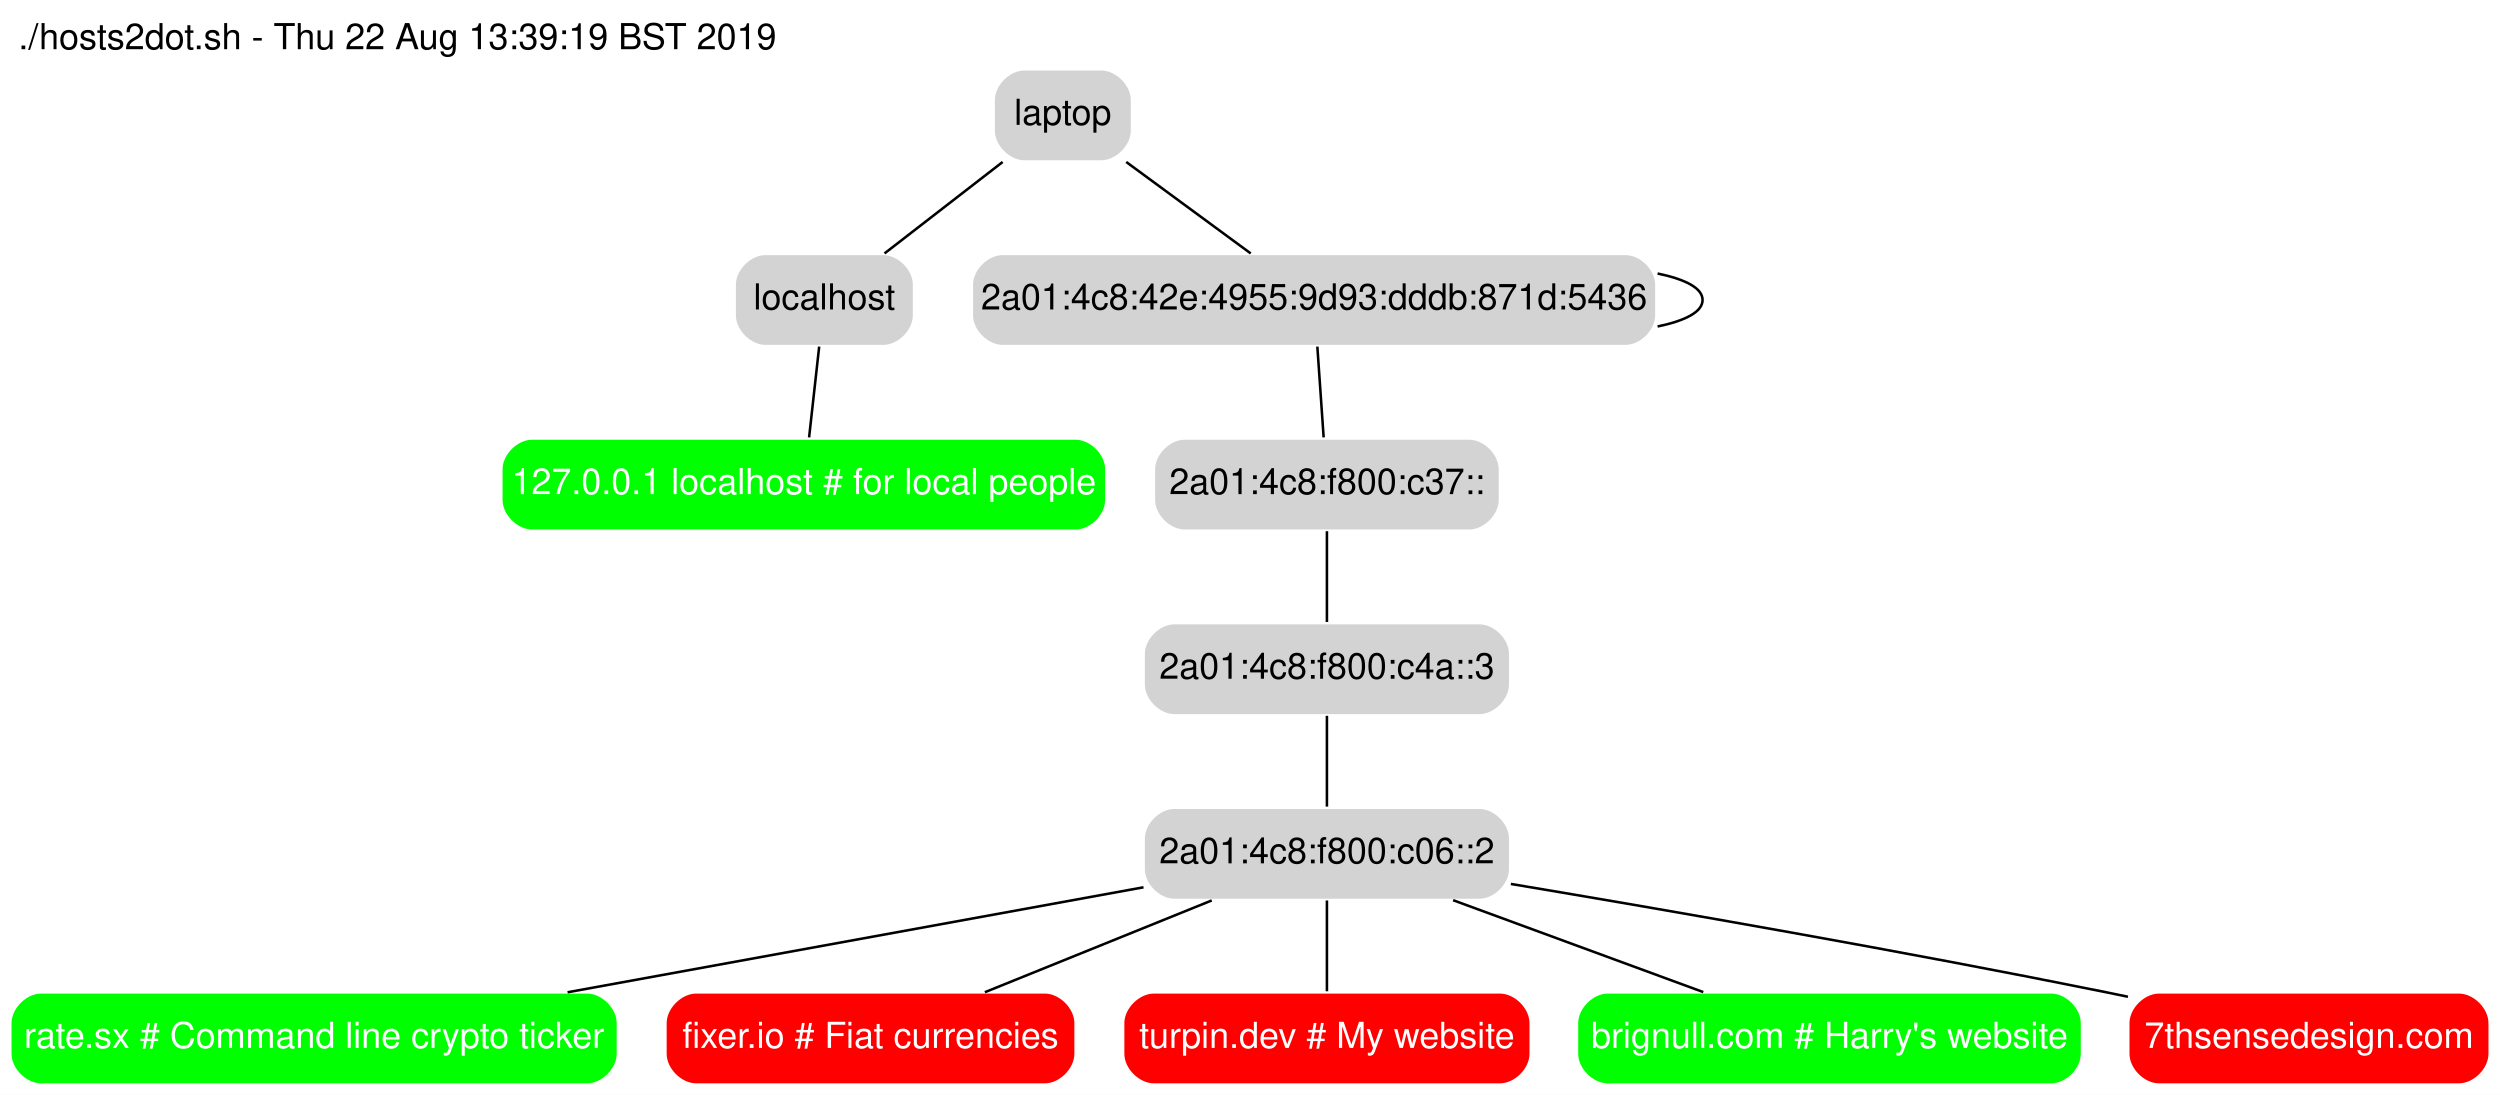
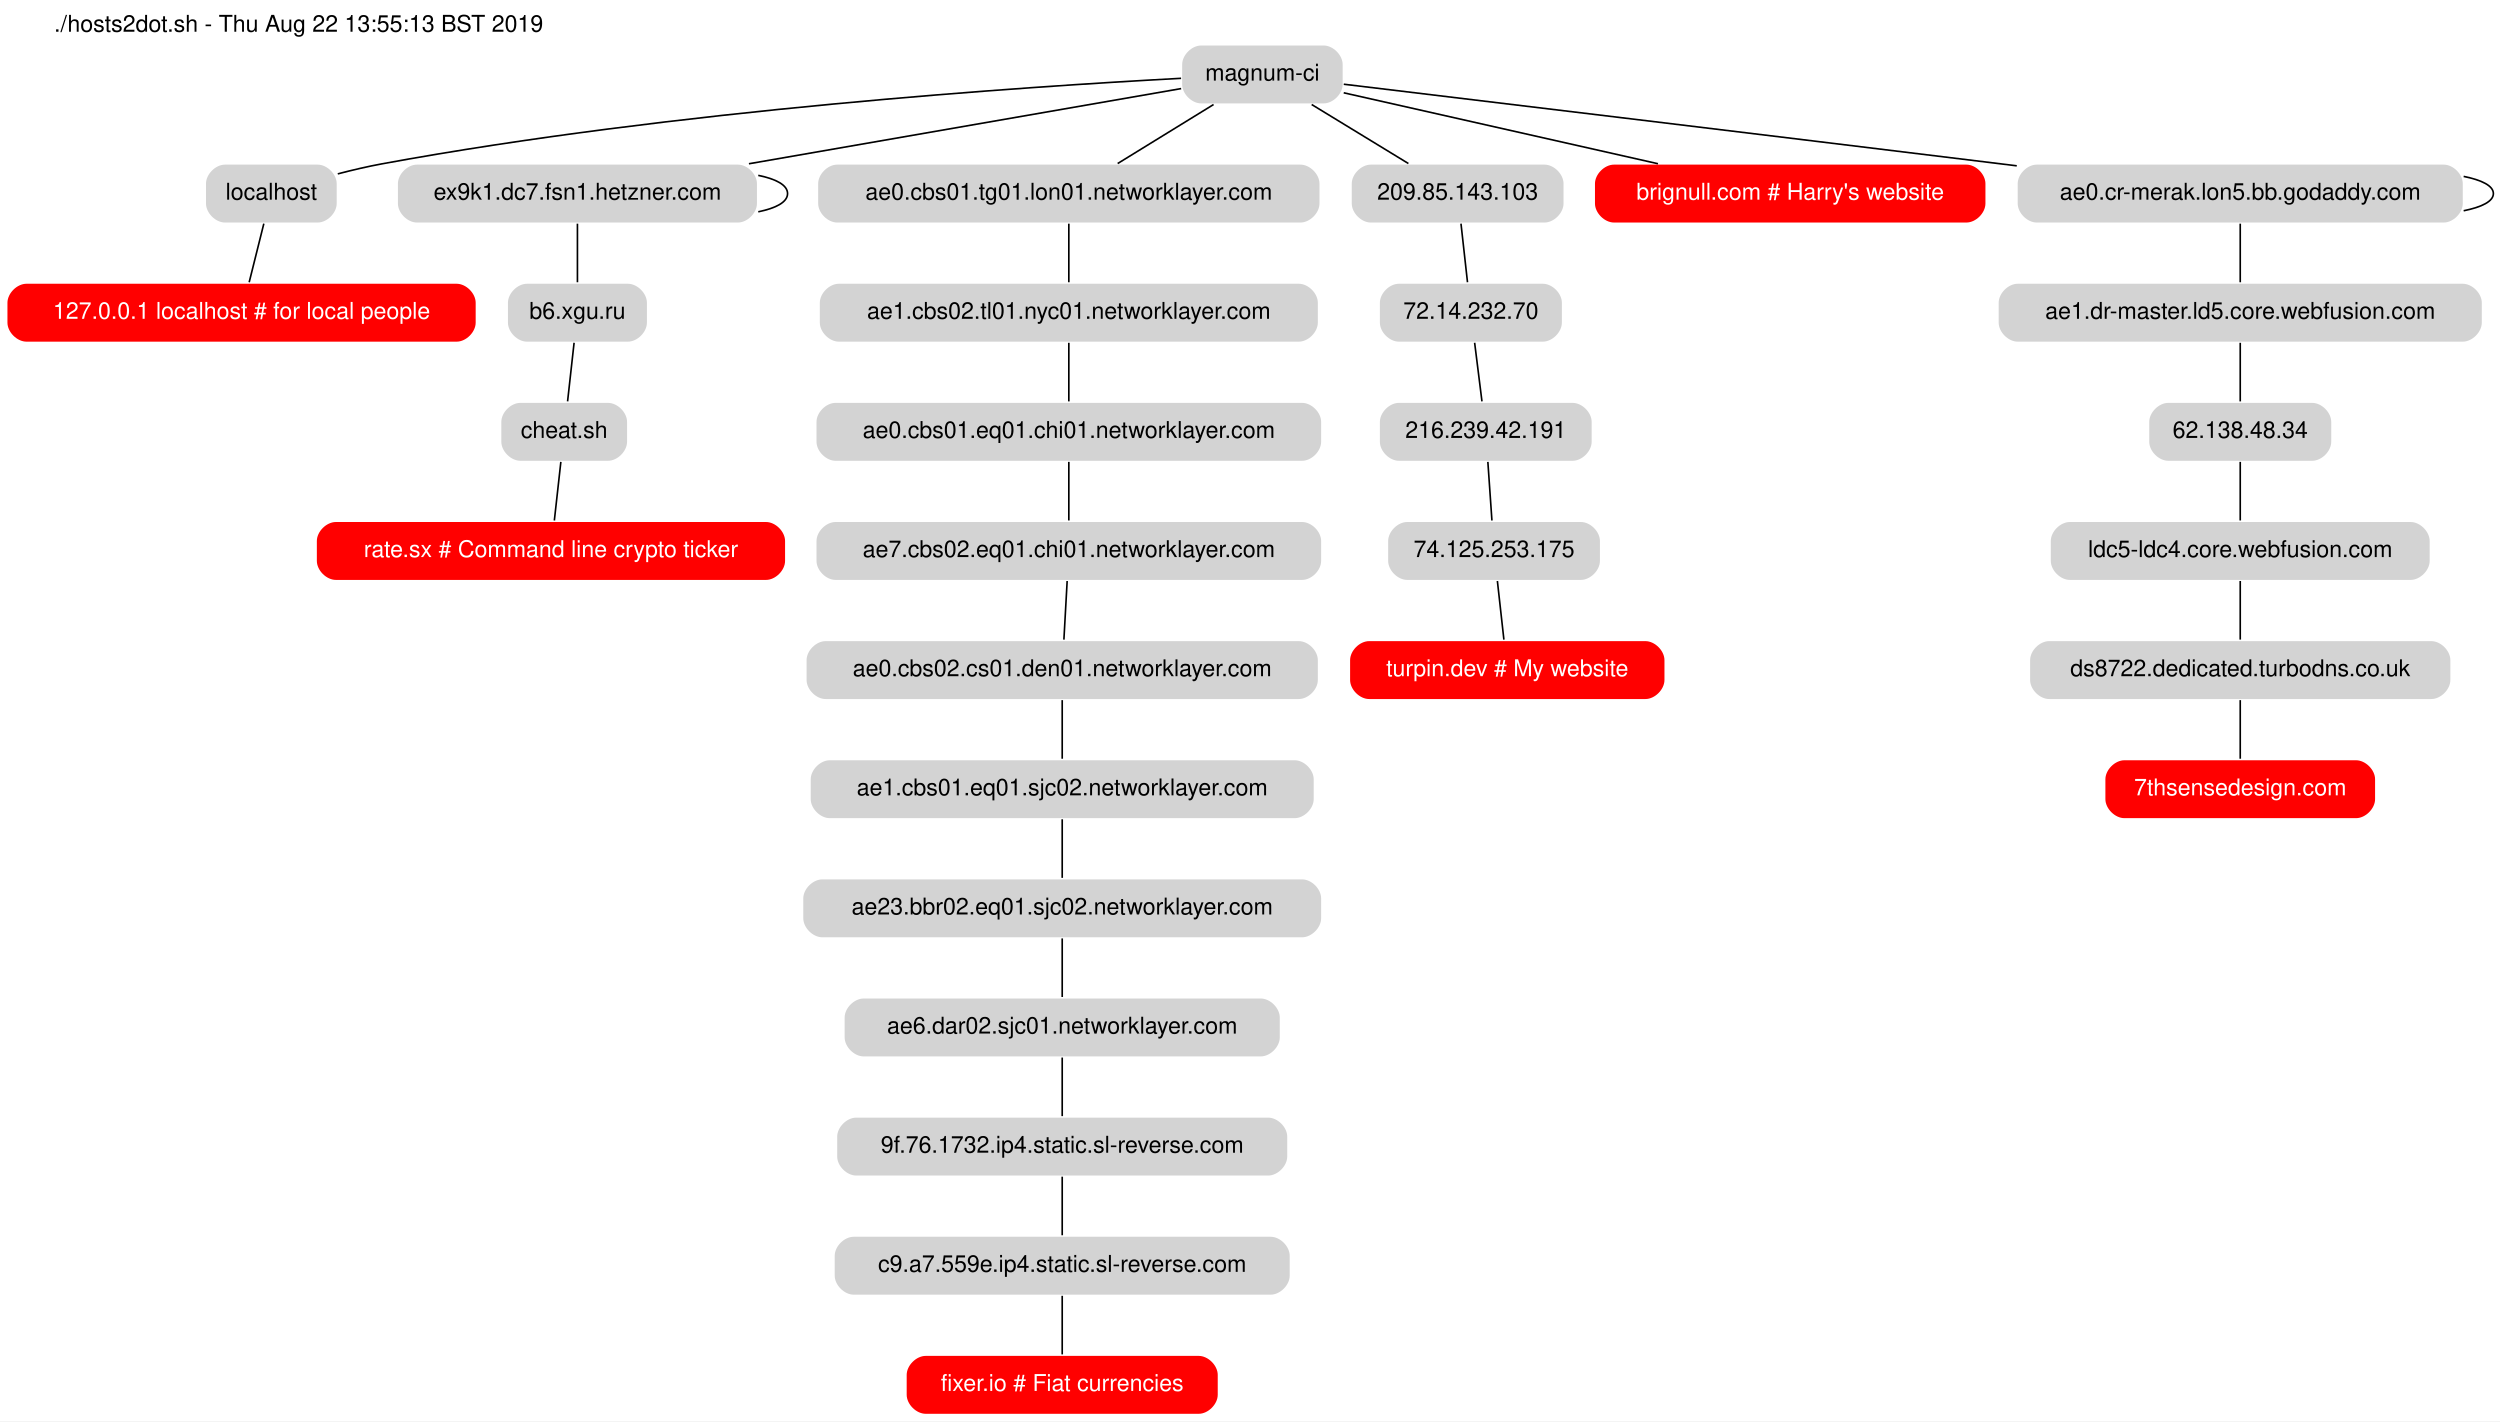
- <svg xmlns="http://www.w3.org/2000/svg" width="975pt" height="427pt" viewBox="0.00 0.00 975.00 427.00">
-   <g id="graph0" class="graph" transform="scale(1 1) rotate(0) translate(4 423)">
-     <polygon fill="#ffffff" stroke="transparent" points="-4,4 -4,-423 971,-423 971,4 -4,4" />
-     <text text-anchor="middle" x="151" y="-403.8" font-family="Helvetica,sans-Serif" font-size="14.00" fill="#000000">./hosts2dot.sh - Thu 22 Aug 13:39:19 BST 2019</text>
+ <svg xmlns="http://www.w3.org/2000/svg" width="1511pt" height="859pt" viewBox="0.00 0.00 1511.00 859.00">
+   <g id="graph0" class="graph" transform="scale(1 1) rotate(0) translate(4 855)">
+     <polygon fill="#ffffff" stroke="transparent" points="-4,4 -4,-855 1507,-855 1507,4 -4,4" />
+     <text text-anchor="middle" x="176.5" y="-835.8" font-family="Helvetica,sans-Serif" font-size="14.00" fill="#000000">./hosts2dot.sh - Thu Aug 22 13:55:13 BST 2019</text>
    <g id="node1" class="node">
-       <path fill="#d3d3d3" stroke="#ffffff" d="M425.5,-396C425.5,-396 395.5,-396 395.5,-396 389.5,-396 383.5,-390 383.5,-384 383.5,-384 383.5,-372 383.5,-372 383.5,-366 389.5,-360 395.5,-360 395.5,-360 425.5,-360 425.5,-360 431.5,-360 437.5,-366 437.5,-372 437.5,-372 437.5,-384 437.5,-384 437.5,-390 431.5,-396 425.5,-396" />
-       <text text-anchor="middle" x="410.5" y="-374.3" font-family="Helvetica,sans-Serif" font-size="14.00" fill="#000000">laptop</text>
+       <path fill="#d3d3d3" stroke="#ffffff" d="M796,-828C796,-828 722,-828 722,-828 716,-828 710,-822 710,-816 710,-816 710,-804 710,-804 710,-798 716,-792 722,-792 722,-792 796,-792 796,-792 802,-792 808,-798 808,-804 808,-804 808,-816 808,-816 808,-822 802,-828 796,-828" />
+       <text text-anchor="middle" x="759" y="-806.3" font-family="Helvetica,sans-Serif" font-size="14.00" fill="#000000">magnum-ci</text>
    </g>
    <g id="node3" class="node">
-       <path fill="#d3d3d3" stroke="#ffffff" d="M340.5,-324C340.5,-324 294.5,-324 294.5,-324 288.5,-324 282.5,-318 282.5,-312 282.5,-312 282.5,-300 282.5,-300 282.5,-294 288.5,-288 294.5,-288 294.5,-288 340.5,-288 340.5,-288 346.5,-288 352.5,-294 352.5,-300 352.5,-300 352.5,-312 352.5,-312 352.5,-318 346.5,-324 340.5,-324" />
-       <text text-anchor="middle" x="317.5" y="-302.3" font-family="Helvetica,sans-Serif" font-size="14.00" fill="#000000">localhost</text>
+       <path fill="#d3d3d3" stroke="#ffffff" d="M188,-756C188,-756 132,-756 132,-756 126,-756 120,-750 120,-744 120,-744 120,-732 120,-732 120,-726 126,-720 132,-720 132,-720 188,-720 188,-720 194,-720 200,-726 200,-732 200,-732 200,-744 200,-744 200,-750 194,-756 188,-756" />
+       <text text-anchor="middle" x="160" y="-734.3" font-family="Helvetica,sans-Serif" font-size="14.00" fill="#000000">localhost</text>
    </g>
    <g id="edge1" class="edge">
-       <path fill="none" stroke="#000000" d="M387.032,-359.831C372.934,-348.917 355.057,-335.076 340.96,-324.163" />
+       <path fill="none" stroke="#000000" d="M709.851,-807.665C615.557,-802.6 402.992,-788.354 227,-756 218.234,-754.389 208.938,-752.205 200.15,-749.914" />
    </g>
    <g id="node5" class="node">
-       <path fill="#d3d3d3" stroke="#ffffff" d="M630,-324C630,-324 387,-324 387,-324 381,-324 375,-318 375,-312 375,-312 375,-300 375,-300 375,-294 381,-288 387,-288 387,-288 630,-288 630,-288 636,-288 642,-294 642,-300 642,-300 642,-312 642,-312 642,-318 636,-324 630,-324" />
-       <text text-anchor="middle" x="508.5" y="-302.3" font-family="Helvetica,sans-Serif" font-size="14.00" fill="#000000">2a01:4c8:42e:4955:9d93:dddb:871d:5436</text>
+       <path fill="#d3d3d3" stroke="#ffffff" d="M442,-756C442,-756 248,-756 248,-756 242,-756 236,-750 236,-744 236,-744 236,-732 236,-732 236,-726 242,-720 248,-720 248,-720 442,-720 442,-720 448,-720 454,-726 454,-732 454,-732 454,-744 454,-744 454,-750 448,-756 442,-756" />
+       <text text-anchor="middle" x="345" y="-734.3" font-family="Helvetica,sans-Serif" font-size="14.00" fill="#000000">ex9k1.dc7.fsn1.hetzner.com</text>
    </g>
    <g id="edge3" class="edge">
-       <path fill="none" stroke="#000000" d="M435.229,-359.831C450.086,-348.917 468.924,-335.076 483.778,-324.163" />
+       <path fill="none" stroke="#000000" d="M709.883,-801.458C645.841,-790.32 532.159,-770.549 448.656,-756.027" />
+     </g>
+     <g id="node9" class="node">
+       <path fill="#d3d3d3" stroke="#ffffff" d="M782,-756C782,-756 502,-756 502,-756 496,-756 490,-750 490,-744 490,-744 490,-732 490,-732 490,-726 496,-720 502,-720 502,-720 782,-720 782,-720 788,-720 794,-726 794,-732 794,-732 794,-744 794,-744 794,-750 788,-756 782,-756" />
+       <text text-anchor="middle" x="642" y="-734.3" font-family="Helvetica,sans-Serif" font-size="14.00" fill="#000000">ae0.cbs01.tg01.lon01.networklayer.com</text>
+     </g>
+     <g id="edge8" class="edge">
+       <path fill="none" stroke="#000000" d="M729.476,-791.831C711.74,-780.917 689.249,-767.076 671.515,-756.163" />
+     </g>
+     <g id="node20" class="node">
+       <path fill="#d3d3d3" stroke="#ffffff" d="M929.5,-756C929.5,-756 824.5,-756 824.5,-756 818.5,-756 812.5,-750 812.5,-744 812.5,-744 812.5,-732 812.5,-732 812.5,-726 818.5,-720 824.5,-720 824.5,-720 929.5,-720 929.5,-720 935.5,-720 941.5,-726 941.5,-732 941.5,-732 941.5,-744 941.5,-744 941.5,-750 935.5,-756 929.5,-756" />
+       <text text-anchor="middle" x="877" y="-734.3" font-family="Helvetica,sans-Serif" font-size="14.00" fill="#000000">209.85.143.103</text>
+     </g>
+     <g id="edge19" class="edge">
+       <path fill="none" stroke="#000000" d="M788.776,-791.831C806.664,-780.917 829.347,-767.076 847.233,-756.163" />
+     </g>
+     <g id="node24" class="node">
+       <path fill="#ff0000" stroke="#ffffff" d="M1184.5,-756C1184.5,-756 971.5,-756 971.5,-756 965.5,-756 959.5,-750 959.5,-744 959.5,-744 959.5,-732 959.5,-732 959.5,-726 965.5,-720 971.5,-720 971.5,-720 1184.5,-720 1184.5,-720 1190.5,-720 1196.5,-726 1196.5,-732 1196.5,-732 1196.5,-744 1196.5,-744 1196.5,-750 1190.5,-756 1184.5,-756" />
+       <text text-anchor="middle" x="1078" y="-734.3" font-family="Helvetica,sans-Serif" font-size="14.00" fill="#ffffff">brignull.com # Harry's website</text>
+     </g>
+     <g id="edge24" class="edge">
+       <path fill="none" stroke="#000000" d="M808.145,-798.908C858.74,-787.488 938.395,-769.51 998.071,-756.04" />
+     </g>
+     <g id="node26" class="node">
+       <path fill="#d3d3d3" stroke="#ffffff" d="M1473,-756C1473,-756 1227,-756 1227,-756 1221,-756 1215,-750 1215,-744 1215,-744 1215,-732 1215,-732 1215,-726 1221,-720 1227,-720 1227,-720 1473,-720 1473,-720 1479,-720 1485,-726 1485,-732 1485,-732 1485,-744 1485,-744 1485,-750 1479,-756 1473,-756" />
+       <text text-anchor="middle" x="1350" y="-734.3" font-family="Helvetica,sans-Serif" font-size="14.00" fill="#000000">ae0.cr-merak.lon5.bb.godaddy.com</text>
+     </g>
+     <g id="edge25" class="edge">
+       <path fill="none" stroke="#000000" d="M808.173,-804.095C890.355,-794.216 1060.812,-773.678 1205,-756 1208.273,-755.599 1211.588,-755.192 1214.931,-754.781" />
    </g>
    <g id="node2" class="node">
-       <path fill="#00ff00" stroke="#ffffff" d="M415.5,-252C415.5,-252 203.5,-252 203.5,-252 197.5,-252 191.5,-246 191.5,-240 191.5,-240 191.5,-228 191.5,-228 191.5,-222 197.5,-216 203.5,-216 203.5,-216 415.5,-216 415.5,-216 421.5,-216 427.5,-222 427.5,-228 427.5,-228 427.5,-240 427.5,-240 427.5,-246 421.5,-252 415.5,-252" />
-       <text text-anchor="middle" x="309.5" y="-230.3" font-family="Helvetica,sans-Serif" font-size="14.00" fill="#ffffff">127.0.0.1 localhost # for local people</text>
+       <path fill="#ff0000" stroke="#ffffff" d="M272,-684C272,-684 12,-684 12,-684 6,-684 0,-678 0,-672 0,-672 0,-660 0,-660 0,-654 6,-648 12,-648 12,-648 272,-648 272,-648 278,-648 284,-654 284,-660 284,-660 284,-672 284,-672 284,-678 278,-684 272,-684" />
+       <text text-anchor="middle" x="142" y="-662.3" font-family="Helvetica,sans-Serif" font-size="14.00" fill="#ffffff">127.0.0.1 localhost # for local people</text>
    </g>
    <g id="edge2" class="edge">
-       <path fill="none" stroke="#000000" d="M315.481,-287.831C314.278,-277 312.754,-263.288 311.546,-252.413" />
+       <path fill="none" stroke="#000000" d="M155.458,-719.831C152.75,-709 149.322,-695.288 146.603,-684.413" />
    </g>
    <g id="node4" class="node">
-       <path fill="#00ff00" stroke="#ffffff" d="M225,-36C225,-36 12,-36 12,-36 6,-36 0,-30 0,-24 0,-24 0,-12 0,-12 0,-6 6,0 12,0 12,0 225,0 225,0 231,0 237,-6 237,-12 237,-12 237,-24 237,-24 237,-30 231,-36 225,-36" />
-       <text text-anchor="middle" x="118.5" y="-14.3" font-family="Helvetica,sans-Serif" font-size="14.00" fill="#ffffff">rate.sx # Command line crypto ticker</text>
+       <path fill="#ff0000" stroke="#ffffff" d="M459,-540C459,-540 199,-540 199,-540 193,-540 187,-534 187,-528 187,-528 187,-516 187,-516 187,-510 193,-504 199,-504 199,-504 459,-504 459,-504 465,-504 471,-510 471,-516 471,-516 471,-528 471,-528 471,-534 465,-540 459,-540" />
+       <text text-anchor="middle" x="329" y="-518.3" font-family="Helvetica,sans-Serif" font-size="14.00" fill="#ffffff">rate.sx # Command line crypto ticker</text>
    </g>
    <g id="edge4" class="edge">
-       <path fill="none" stroke="#000000" d="M642.457,-316.333C653.287,-314.085 660,-310.641 660,-306 660,-301.359 653.287,-297.915 642.457,-295.667" />
+       <path fill="none" stroke="#000000" d="M454.291,-749.008C465.115,-746.802 472,-743.133 472,-738 472,-732.867 465.115,-729.198 454.291,-726.992" />
    </g>
    <g id="node6" class="node">
-       <path fill="#d3d3d3" stroke="#ffffff" d="M569,-252C569,-252 458,-252 458,-252 452,-252 446,-246 446,-240 446,-240 446,-228 446,-228 446,-222 452,-216 458,-216 458,-216 569,-216 569,-216 575,-216 581,-222 581,-228 581,-228 581,-240 581,-240 581,-246 575,-252 569,-252" />
-       <text text-anchor="middle" x="513.5" y="-230.3" font-family="Helvetica,sans-Serif" font-size="14.00" fill="#000000">2a01:4c8:f800:c37::</text>
+       <path fill="#d3d3d3" stroke="#ffffff" d="M375.5,-684C375.5,-684 314.5,-684 314.5,-684 308.5,-684 302.5,-678 302.5,-672 302.5,-672 302.5,-660 302.5,-660 302.5,-654 308.5,-648 314.5,-648 314.5,-648 375.5,-648 375.5,-648 381.5,-648 387.5,-654 387.5,-660 387.5,-660 387.5,-672 387.5,-672 387.5,-678 381.5,-684 375.5,-684" />
+       <text text-anchor="middle" x="345" y="-662.3" font-family="Helvetica,sans-Serif" font-size="14.00" fill="#000000">b6.xgu.ru</text>
    </g>
    <g id="edge5" class="edge">
-       <path fill="none" stroke="#000000" d="M509.762,-287.831C510.514,-277 511.466,-263.288 512.221,-252.413" />
+       <path fill="none" stroke="#000000" d="M345,-719.831C345,-709 345,-695.288 345,-684.413" />
    </g>
    <g id="node7" class="node">
-       <path fill="#d3d3d3" stroke="#ffffff" d="M573,-180C573,-180 454,-180 454,-180 448,-180 442,-174 442,-168 442,-168 442,-156 442,-156 442,-150 448,-144 454,-144 454,-144 573,-144 573,-144 579,-144 585,-150 585,-156 585,-156 585,-168 585,-168 585,-174 579,-180 573,-180" />
-       <text text-anchor="middle" x="513.5" y="-158.3" font-family="Helvetica,sans-Serif" font-size="14.00" fill="#000000">2a01:4c8:f800:c4a::3</text>
+       <path fill="#d3d3d3" stroke="#ffffff" d="M363.5,-612C363.5,-612 310.5,-612 310.5,-612 304.5,-612 298.5,-606 298.5,-600 298.5,-600 298.5,-588 298.5,-588 298.5,-582 304.5,-576 310.5,-576 310.5,-576 363.5,-576 363.5,-576 369.5,-576 375.5,-582 375.5,-588 375.5,-588 375.5,-600 375.5,-600 375.5,-606 369.5,-612 363.5,-612" />
+       <text text-anchor="middle" x="337" y="-590.3" font-family="Helvetica,sans-Serif" font-size="14.00" fill="#000000">cheat.sh</text>
    </g>
    <g id="edge6" class="edge">
-       <path fill="none" stroke="#000000" d="M513.5,-215.831C513.5,-205 513.5,-191.288 513.5,-180.413" />
+       <path fill="none" stroke="#000000" d="M342.981,-647.831C341.778,-637 340.254,-623.288 339.046,-612.413" />
+     </g>
+     <g id="edge7" class="edge">
+       <path fill="none" stroke="#000000" d="M334.981,-575.831C333.778,-565 332.254,-551.288 331.046,-540.413" />
    </g>
    <g id="node8" class="node">
-       <path fill="#d3d3d3" stroke="#ffffff" d="M573,-108C573,-108 454,-108 454,-108 448,-108 442,-102 442,-96 442,-96 442,-84 442,-84 442,-78 448,-72 454,-72 454,-72 573,-72 573,-72 579,-72 585,-78 585,-84 585,-84 585,-96 585,-96 585,-102 579,-108 573,-108" />
-       <text text-anchor="middle" x="513.5" y="-86.3" font-family="Helvetica,sans-Serif" font-size="14.00" fill="#000000">2a01:4c8:f800:c06::2</text>
-     </g>
-     <g id="edge7" class="edge">
-       <path fill="none" stroke="#000000" d="M513.5,-143.831C513.5,-133 513.5,-119.288 513.5,-108.413" />
-     </g>
-     <g id="edge8" class="edge">
-       <path fill="none" stroke="#000000" d="M441.969,-76.961C379.163,-65.513 287.189,-48.748 217.354,-36.019" />
-     </g>
-     <g id="node9" class="node">
-       <path fill="#ff0000" stroke="#ffffff" d="M403.5,-36C403.5,-36 267.5,-36 267.5,-36 261.5,-36 255.5,-30 255.5,-24 255.5,-24 255.5,-12 255.5,-12 255.5,-6 261.5,0 267.5,0 267.5,0 403.5,0 403.5,0 409.5,0 415.5,-6 415.5,-12 415.5,-12 415.5,-24 415.5,-24 415.5,-30 409.5,-36 403.5,-36" />
-       <text text-anchor="middle" x="335.5" y="-14.3" font-family="Helvetica,sans-Serif" font-size="14.00" fill="#ffffff">fixer.io # Fiat currencies</text>
+       <path fill="#ff0000" stroke="#ffffff" d="M720.5,-36C720.5,-36 555.5,-36 555.5,-36 549.5,-36 543.5,-30 543.5,-24 543.5,-24 543.5,-12 543.5,-12 543.5,-6 549.5,0 555.5,0 555.5,0 720.5,0 720.5,0 726.5,0 732.5,-6 732.5,-12 732.5,-12 732.5,-24 732.5,-24 732.5,-30 726.5,-36 720.5,-36" />
+       <text text-anchor="middle" x="638" y="-14.3" font-family="Helvetica,sans-Serif" font-size="14.00" fill="#ffffff">fixer.io # Fiat currencies</text>
+     </g>
+     <g id="node10" class="node">
+       <path fill="#d3d3d3" stroke="#ffffff" d="M781,-684C781,-684 503,-684 503,-684 497,-684 491,-678 491,-672 491,-672 491,-660 491,-660 491,-654 497,-648 503,-648 503,-648 781,-648 781,-648 787,-648 793,-654 793,-660 793,-660 793,-672 793,-672 793,-678 787,-684 781,-684" />
+       <text text-anchor="middle" x="642" y="-662.3" font-family="Helvetica,sans-Serif" font-size="14.00" fill="#000000">ae1.cbs02.tl01.nyc01.networklayer.com</text>
    </g>
    <g id="edge9" class="edge">
-       <path fill="none" stroke="#000000" d="M468.583,-71.831C441.497,-60.875 407.122,-46.971 380.094,-36.038" />
-     </g>
-     <g id="node10" class="node">
-       <path fill="#ff0000" stroke="#ffffff" d="M581,-36C581,-36 446,-36 446,-36 440,-36 434,-30 434,-24 434,-24 434,-12 434,-12 434,-6 440,0 446,0 446,0 581,0 581,0 587,0 593,-6 593,-12 593,-12 593,-24 593,-24 593,-30 587,-36 581,-36" />
-       <text text-anchor="middle" x="513.5" y="-14.3" font-family="Helvetica,sans-Serif" font-size="14.00" fill="#ffffff">turpin.dev # My website</text>
+       <path fill="none" stroke="#000000" d="M642,-719.831C642,-709 642,-695.288 642,-684.413" />
+     </g>
+     <g id="node11" class="node">
+       <path fill="#d3d3d3" stroke="#ffffff" d="M783,-612C783,-612 501,-612 501,-612 495,-612 489,-606 489,-600 489,-600 489,-588 489,-588 489,-582 495,-576 501,-576 501,-576 783,-576 783,-576 789,-576 795,-582 795,-588 795,-588 795,-600 795,-600 795,-606 789,-612 783,-612" />
+       <text text-anchor="middle" x="642" y="-590.3" font-family="Helvetica,sans-Serif" font-size="14.00" fill="#000000">ae0.cbs01.eq01.chi01.networklayer.com</text>
    </g>
    <g id="edge10" class="edge">
-       <path fill="none" stroke="#000000" d="M513.5,-71.831C513.5,-61 513.5,-47.288 513.5,-36.413" />
-     </g>
-     <g id="node11" class="node">
-       <path fill="#00ff00" stroke="#ffffff" d="M796,-36C796,-36 623,-36 623,-36 617,-36 611,-30 611,-24 611,-24 611,-12 611,-12 611,-6 617,0 623,0 623,0 796,0 796,0 802,0 808,-6 808,-12 808,-12 808,-24 808,-24 808,-30 802,-36 796,-36" />
-       <text text-anchor="middle" x="709.5" y="-14.3" font-family="Helvetica,sans-Serif" font-size="14.00" fill="#ffffff">brignull.com # Harry's website</text>
+       <path fill="none" stroke="#000000" d="M642,-647.831C642,-637 642,-623.288 642,-612.413" />
+     </g>
+     <g id="node12" class="node">
+       <path fill="#d3d3d3" stroke="#ffffff" d="M783,-540C783,-540 501,-540 501,-540 495,-540 489,-534 489,-528 489,-528 489,-516 489,-516 489,-510 495,-504 501,-504 501,-504 783,-504 783,-504 789,-504 795,-510 795,-516 795,-516 795,-528 795,-528 795,-534 789,-540 783,-540" />
+       <text text-anchor="middle" x="642" y="-518.3" font-family="Helvetica,sans-Serif" font-size="14.00" fill="#000000">ae7.cbs02.eq01.chi01.networklayer.com</text>
    </g>
    <g id="edge11" class="edge">
-       <path fill="none" stroke="#000000" d="M562.706,-71.924C592.529,-60.969 630.447,-47.04 660.274,-36.083" />
-     </g>
-     <g id="node12" class="node">
-       <path fill="#ff0000" stroke="#ffffff" d="M955,-36C955,-36 838,-36 838,-36 832,-36 826,-30 826,-24 826,-24 826,-12 826,-12 826,-6 832,0 838,0 838,0 955,0 955,0 961,0 967,-6 967,-12 967,-12 967,-24 967,-24 967,-30 961,-36 955,-36" />
-       <text text-anchor="middle" x="896.5" y="-14.3" font-family="Helvetica,sans-Serif" font-size="14.00" fill="#ffffff">7thsensedesign.com</text>
+       <path fill="none" stroke="#000000" d="M642,-575.831C642,-565 642,-551.288 642,-540.413" />
+     </g>
+     <g id="node13" class="node">
+       <path fill="#d3d3d3" stroke="#ffffff" d="M781,-468C781,-468 495,-468 495,-468 489,-468 483,-462 483,-456 483,-456 483,-444 483,-444 483,-438 489,-432 495,-432 495,-432 781,-432 781,-432 787,-432 793,-438 793,-444 793,-444 793,-456 793,-456 793,-462 787,-468 781,-468" />
+       <text text-anchor="middle" x="638" y="-446.3" font-family="Helvetica,sans-Serif" font-size="14.00" fill="#000000">ae0.cbs02.cs01.den01.networklayer.com</text>
    </g>
    <g id="edge12" class="edge">
-       <path fill="none" stroke="#000000" d="M585.242,-78.26C646.961,-67.92 738.301,-52.047 817.5,-36 820.257,-35.441 823.066,-34.86 825.901,-34.263" />
+       <path fill="none" stroke="#000000" d="M640.991,-503.831C640.389,-493 639.627,-479.288 639.023,-468.413" />
+     </g>
+     <g id="node14" class="node">
+       <path fill="#d3d3d3" stroke="#ffffff" d="M778.5,-396C778.5,-396 497.5,-396 497.5,-396 491.5,-396 485.5,-390 485.5,-384 485.5,-384 485.5,-372 485.5,-372 485.5,-366 491.5,-360 497.5,-360 497.5,-360 778.5,-360 778.5,-360 784.5,-360 790.5,-366 790.5,-372 790.5,-372 790.5,-384 790.5,-384 790.5,-390 784.5,-396 778.5,-396" />
+       <text text-anchor="middle" x="638" y="-374.3" font-family="Helvetica,sans-Serif" font-size="14.00" fill="#000000">ae1.cbs01.eq01.sjc02.networklayer.com</text>
+     </g>
+     <g id="edge13" class="edge">
+       <path fill="none" stroke="#000000" d="M638,-431.831C638,-421 638,-407.288 638,-396.413" />
+     </g>
+     <g id="node15" class="node">
+       <path fill="#d3d3d3" stroke="#ffffff" d="M783,-324C783,-324 493,-324 493,-324 487,-324 481,-318 481,-312 481,-312 481,-300 481,-300 481,-294 487,-288 493,-288 493,-288 783,-288 783,-288 789,-288 795,-294 795,-300 795,-300 795,-312 795,-312 795,-318 789,-324 783,-324" />
+       <text text-anchor="middle" x="638" y="-302.3" font-family="Helvetica,sans-Serif" font-size="14.00" fill="#000000">ae23.bbr02.eq01.sjc02.networklayer.com</text>
+     </g>
+     <g id="edge14" class="edge">
+       <path fill="none" stroke="#000000" d="M638,-359.831C638,-349 638,-335.288 638,-324.413" />
+     </g>
+     <g id="node16" class="node">
+       <path fill="#d3d3d3" stroke="#ffffff" d="M758,-252C758,-252 518,-252 518,-252 512,-252 506,-246 506,-240 506,-240 506,-228 506,-228 506,-222 512,-216 518,-216 518,-216 758,-216 758,-216 764,-216 770,-222 770,-228 770,-228 770,-240 770,-240 770,-246 764,-252 758,-252" />
+       <text text-anchor="middle" x="638" y="-230.3" font-family="Helvetica,sans-Serif" font-size="14.00" fill="#000000">ae6.dar02.sjc01.networklayer.com</text>
+     </g>
+     <g id="edge15" class="edge">
+       <path fill="none" stroke="#000000" d="M638,-287.831C638,-277 638,-263.288 638,-252.413" />
+     </g>
+     <g id="node17" class="node">
+       <path fill="#d3d3d3" stroke="#ffffff" d="M762.5,-180C762.5,-180 513.5,-180 513.5,-180 507.5,-180 501.5,-174 501.5,-168 501.5,-168 501.5,-156 501.5,-156 501.5,-150 507.5,-144 513.5,-144 513.5,-144 762.5,-144 762.5,-144 768.5,-144 774.5,-150 774.5,-156 774.5,-156 774.5,-168 774.5,-168 774.5,-174 768.5,-180 762.5,-180" />
+       <text text-anchor="middle" x="638" y="-158.3" font-family="Helvetica,sans-Serif" font-size="14.00" fill="#000000">9f.76.1732.ip4.static.sl-reverse.com</text>
+     </g>
+     <g id="edge16" class="edge">
+       <path fill="none" stroke="#000000" d="M638,-215.831C638,-205 638,-191.288 638,-180.413" />
+     </g>
+     <g id="node18" class="node">
+       <path fill="#d3d3d3" stroke="#ffffff" d="M764,-108C764,-108 512,-108 512,-108 506,-108 500,-102 500,-96 500,-96 500,-84 500,-84 500,-78 506,-72 512,-72 512,-72 764,-72 764,-72 770,-72 776,-78 776,-84 776,-84 776,-96 776,-96 776,-102 770,-108 764,-108" />
+       <text text-anchor="middle" x="638" y="-86.3" font-family="Helvetica,sans-Serif" font-size="14.00" fill="#000000">c9.a7.559e.ip4.static.sl-reverse.com</text>
+     </g>
+     <g id="edge17" class="edge">
+       <path fill="none" stroke="#000000" d="M638,-143.831C638,-133 638,-119.288 638,-108.413" />
+     </g>
+     <g id="edge18" class="edge">
+       <path fill="none" stroke="#000000" d="M638,-71.831C638,-61 638,-47.288 638,-36.413" />
+     </g>
+     <g id="node19" class="node">
+       <path fill="#ff0000" stroke="#ffffff" d="M990.5,-468C990.5,-468 823.5,-468 823.5,-468 817.5,-468 811.5,-462 811.5,-456 811.5,-456 811.5,-444 811.5,-444 811.5,-438 817.5,-432 823.5,-432 823.5,-432 990.5,-432 990.5,-432 996.5,-432 1002.5,-438 1002.5,-444 1002.5,-444 1002.5,-456 1002.5,-456 1002.5,-462 996.5,-468 990.5,-468" />
+       <text text-anchor="middle" x="907" y="-446.3" font-family="Helvetica,sans-Serif" font-size="14.00" fill="#ffffff">turpin.dev # My website</text>
+     </g>
+     <g id="node21" class="node">
+       <path fill="#d3d3d3" stroke="#ffffff" d="M928.5,-684C928.5,-684 841.5,-684 841.5,-684 835.5,-684 829.5,-678 829.5,-672 829.5,-672 829.5,-660 829.5,-660 829.5,-654 835.5,-648 841.5,-648 841.5,-648 928.5,-648 928.5,-648 934.5,-648 940.5,-654 940.5,-660 940.5,-660 940.5,-672 940.5,-672 940.5,-678 934.5,-684 928.5,-684" />
+       <text text-anchor="middle" x="885" y="-662.3" font-family="Helvetica,sans-Serif" font-size="14.00" fill="#000000">72.14.232.70</text>
+     </g>
+     <g id="edge20" class="edge">
+       <path fill="none" stroke="#000000" d="M879.019,-719.831C880.222,-709 881.746,-695.288 882.954,-684.413" />
+     </g>
+     <g id="node22" class="node">
+       <path fill="#d3d3d3" stroke="#ffffff" d="M946.5,-612C946.5,-612 841.5,-612 841.5,-612 835.5,-612 829.5,-606 829.5,-600 829.5,-600 829.5,-588 829.5,-588 829.5,-582 835.5,-576 841.5,-576 841.5,-576 946.5,-576 946.5,-576 952.5,-576 958.5,-582 958.5,-588 958.5,-588 958.5,-600 958.5,-600 958.5,-606 952.5,-612 946.5,-612" />
+       <text text-anchor="middle" x="894" y="-590.3" font-family="Helvetica,sans-Serif" font-size="14.00" fill="#000000">216.239.42.191</text>
+     </g>
+     <g id="edge21" class="edge">
+       <path fill="none" stroke="#000000" d="M887.271,-647.831C888.625,-637 890.339,-623.288 891.698,-612.413" />
+     </g>
+     <g id="node23" class="node">
+       <path fill="#d3d3d3" stroke="#ffffff" d="M951.5,-540C951.5,-540 846.5,-540 846.5,-540 840.5,-540 834.5,-534 834.5,-528 834.5,-528 834.5,-516 834.5,-516 834.5,-510 840.5,-504 846.5,-504 846.5,-504 951.5,-504 951.5,-504 957.5,-504 963.5,-510 963.5,-516 963.5,-516 963.5,-528 963.5,-528 963.5,-534 957.5,-540 951.5,-540" />
+       <text text-anchor="middle" x="899" y="-518.3" font-family="Helvetica,sans-Serif" font-size="14.00" fill="#000000">74.125.253.175</text>
+     </g>
+     <g id="edge22" class="edge">
+       <path fill="none" stroke="#000000" d="M895.262,-575.831C896.014,-565 896.966,-551.288 897.721,-540.413" />
+     </g>
+     <g id="edge23" class="edge">
+       <path fill="none" stroke="#000000" d="M901.019,-503.831C902.222,-493 903.746,-479.288 904.954,-468.413" />
+     </g>
+     <g id="node25" class="node">
+       <path fill="#ff0000" stroke="#ffffff" d="M1420,-396C1420,-396 1280,-396 1280,-396 1274,-396 1268,-390 1268,-384 1268,-384 1268,-372 1268,-372 1268,-366 1274,-360 1280,-360 1280,-360 1420,-360 1420,-360 1426,-360 1432,-366 1432,-372 1432,-372 1432,-384 1432,-384 1432,-390 1426,-396 1420,-396" />
+       <text text-anchor="middle" x="1350" y="-374.3" font-family="Helvetica,sans-Serif" font-size="14.00" fill="#ffffff">7thsensedesign.com</text>
+     </g>
+     <g id="edge26" class="edge">
+       <path fill="none" stroke="#000000" d="M1485.034,-748.384C1496.117,-746.137 1503,-742.676 1503,-738 1503,-733.324 1496.117,-729.863 1485.034,-727.616" />
+     </g>
+     <g id="node27" class="node">
+       <path fill="#d3d3d3" stroke="#ffffff" d="M1484.5,-684C1484.5,-684 1215.5,-684 1215.5,-684 1209.5,-684 1203.5,-678 1203.5,-672 1203.5,-672 1203.5,-660 1203.5,-660 1203.5,-654 1209.5,-648 1215.5,-648 1215.5,-648 1484.5,-648 1484.5,-648 1490.5,-648 1496.5,-654 1496.5,-660 1496.5,-660 1496.5,-672 1496.5,-672 1496.5,-678 1490.5,-684 1484.5,-684" />
+       <text text-anchor="middle" x="1350" y="-662.3" font-family="Helvetica,sans-Serif" font-size="14.00" fill="#000000">ae1.dr-master.ld5.core.webfusion.com</text>
+     </g>
+     <g id="edge27" class="edge">
+       <path fill="none" stroke="#000000" d="M1350,-719.831C1350,-709 1350,-695.288 1350,-684.413" />
+     </g>
+     <g id="node28" class="node">
+       <path fill="#d3d3d3" stroke="#ffffff" d="M1393.5,-612C1393.5,-612 1306.5,-612 1306.5,-612 1300.5,-612 1294.5,-606 1294.5,-600 1294.5,-600 1294.5,-588 1294.5,-588 1294.5,-582 1300.5,-576 1306.5,-576 1306.5,-576 1393.5,-576 1393.5,-576 1399.5,-576 1405.5,-582 1405.5,-588 1405.5,-588 1405.5,-600 1405.5,-600 1405.5,-606 1399.5,-612 1393.5,-612" />
+       <text text-anchor="middle" x="1350" y="-590.3" font-family="Helvetica,sans-Serif" font-size="14.00" fill="#000000">62.138.48.34</text>
+     </g>
+     <g id="edge28" class="edge">
+       <path fill="none" stroke="#000000" d="M1350,-647.831C1350,-637 1350,-623.288 1350,-612.413" />
+     </g>
+     <g id="node29" class="node">
+       <path fill="#d3d3d3" stroke="#ffffff" d="M1453,-540C1453,-540 1247,-540 1247,-540 1241,-540 1235,-534 1235,-528 1235,-528 1235,-516 1235,-516 1235,-510 1241,-504 1247,-504 1247,-504 1453,-504 1453,-504 1459,-504 1465,-510 1465,-516 1465,-516 1465,-528 1465,-528 1465,-534 1459,-540 1453,-540" />
+       <text text-anchor="middle" x="1350" y="-518.3" font-family="Helvetica,sans-Serif" font-size="14.00" fill="#000000">ldc5-ldc4.core.webfusion.com</text>
+     </g>
+     <g id="edge29" class="edge">
+       <path fill="none" stroke="#000000" d="M1350,-575.831C1350,-565 1350,-551.288 1350,-540.413" />
+     </g>
+     <g id="node30" class="node">
+       <path fill="#d3d3d3" stroke="#ffffff" d="M1465.5,-468C1465.5,-468 1234.5,-468 1234.5,-468 1228.5,-468 1222.5,-462 1222.5,-456 1222.5,-456 1222.5,-444 1222.5,-444 1222.5,-438 1228.5,-432 1234.5,-432 1234.5,-432 1465.5,-432 1465.5,-432 1471.5,-432 1477.5,-438 1477.5,-444 1477.5,-444 1477.5,-456 1477.5,-456 1477.5,-462 1471.5,-468 1465.5,-468" />
+       <text text-anchor="middle" x="1350" y="-446.3" font-family="Helvetica,sans-Serif" font-size="14.00" fill="#000000">ds8722.dedicated.turbodns.co.uk</text>
+     </g>
+     <g id="edge30" class="edge">
+       <path fill="none" stroke="#000000" d="M1350,-503.831C1350,-493 1350,-479.288 1350,-468.413" />
+     </g>
+     <g id="edge31" class="edge">
+       <path fill="none" stroke="#000000" d="M1350,-431.831C1350,-421 1350,-407.288 1350,-396.413" />
    </g>
  </g>
</svg>
